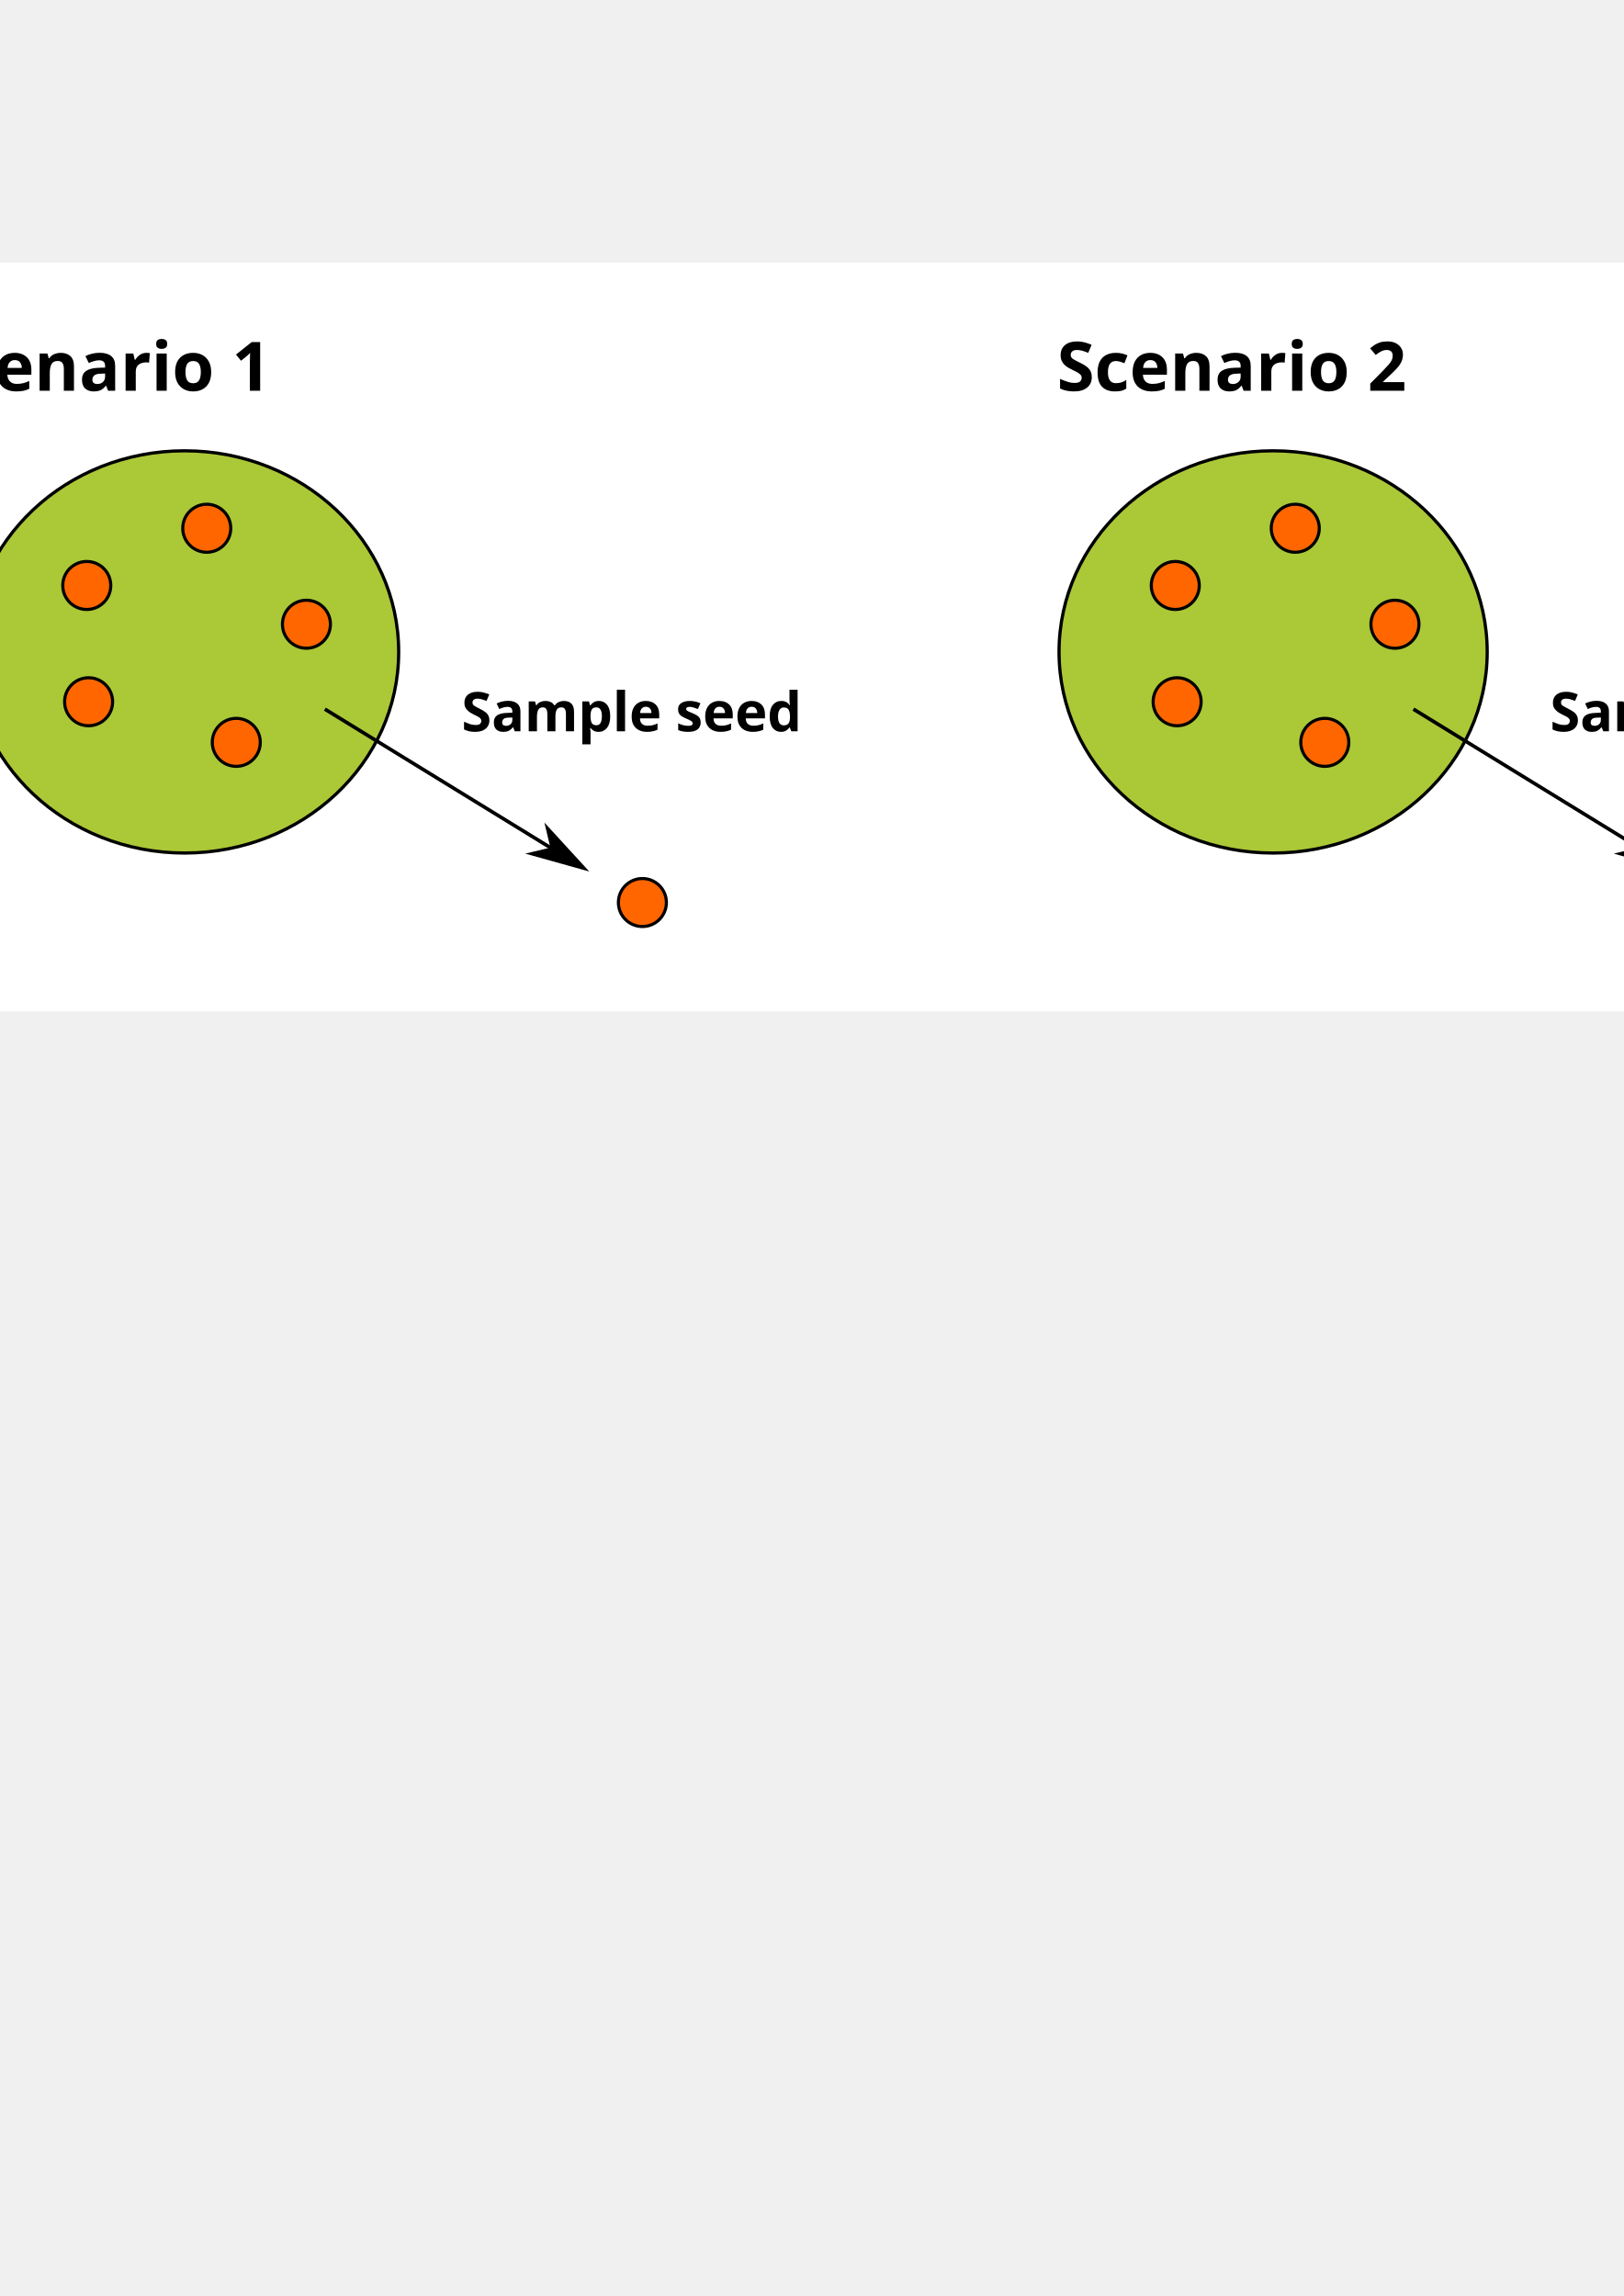
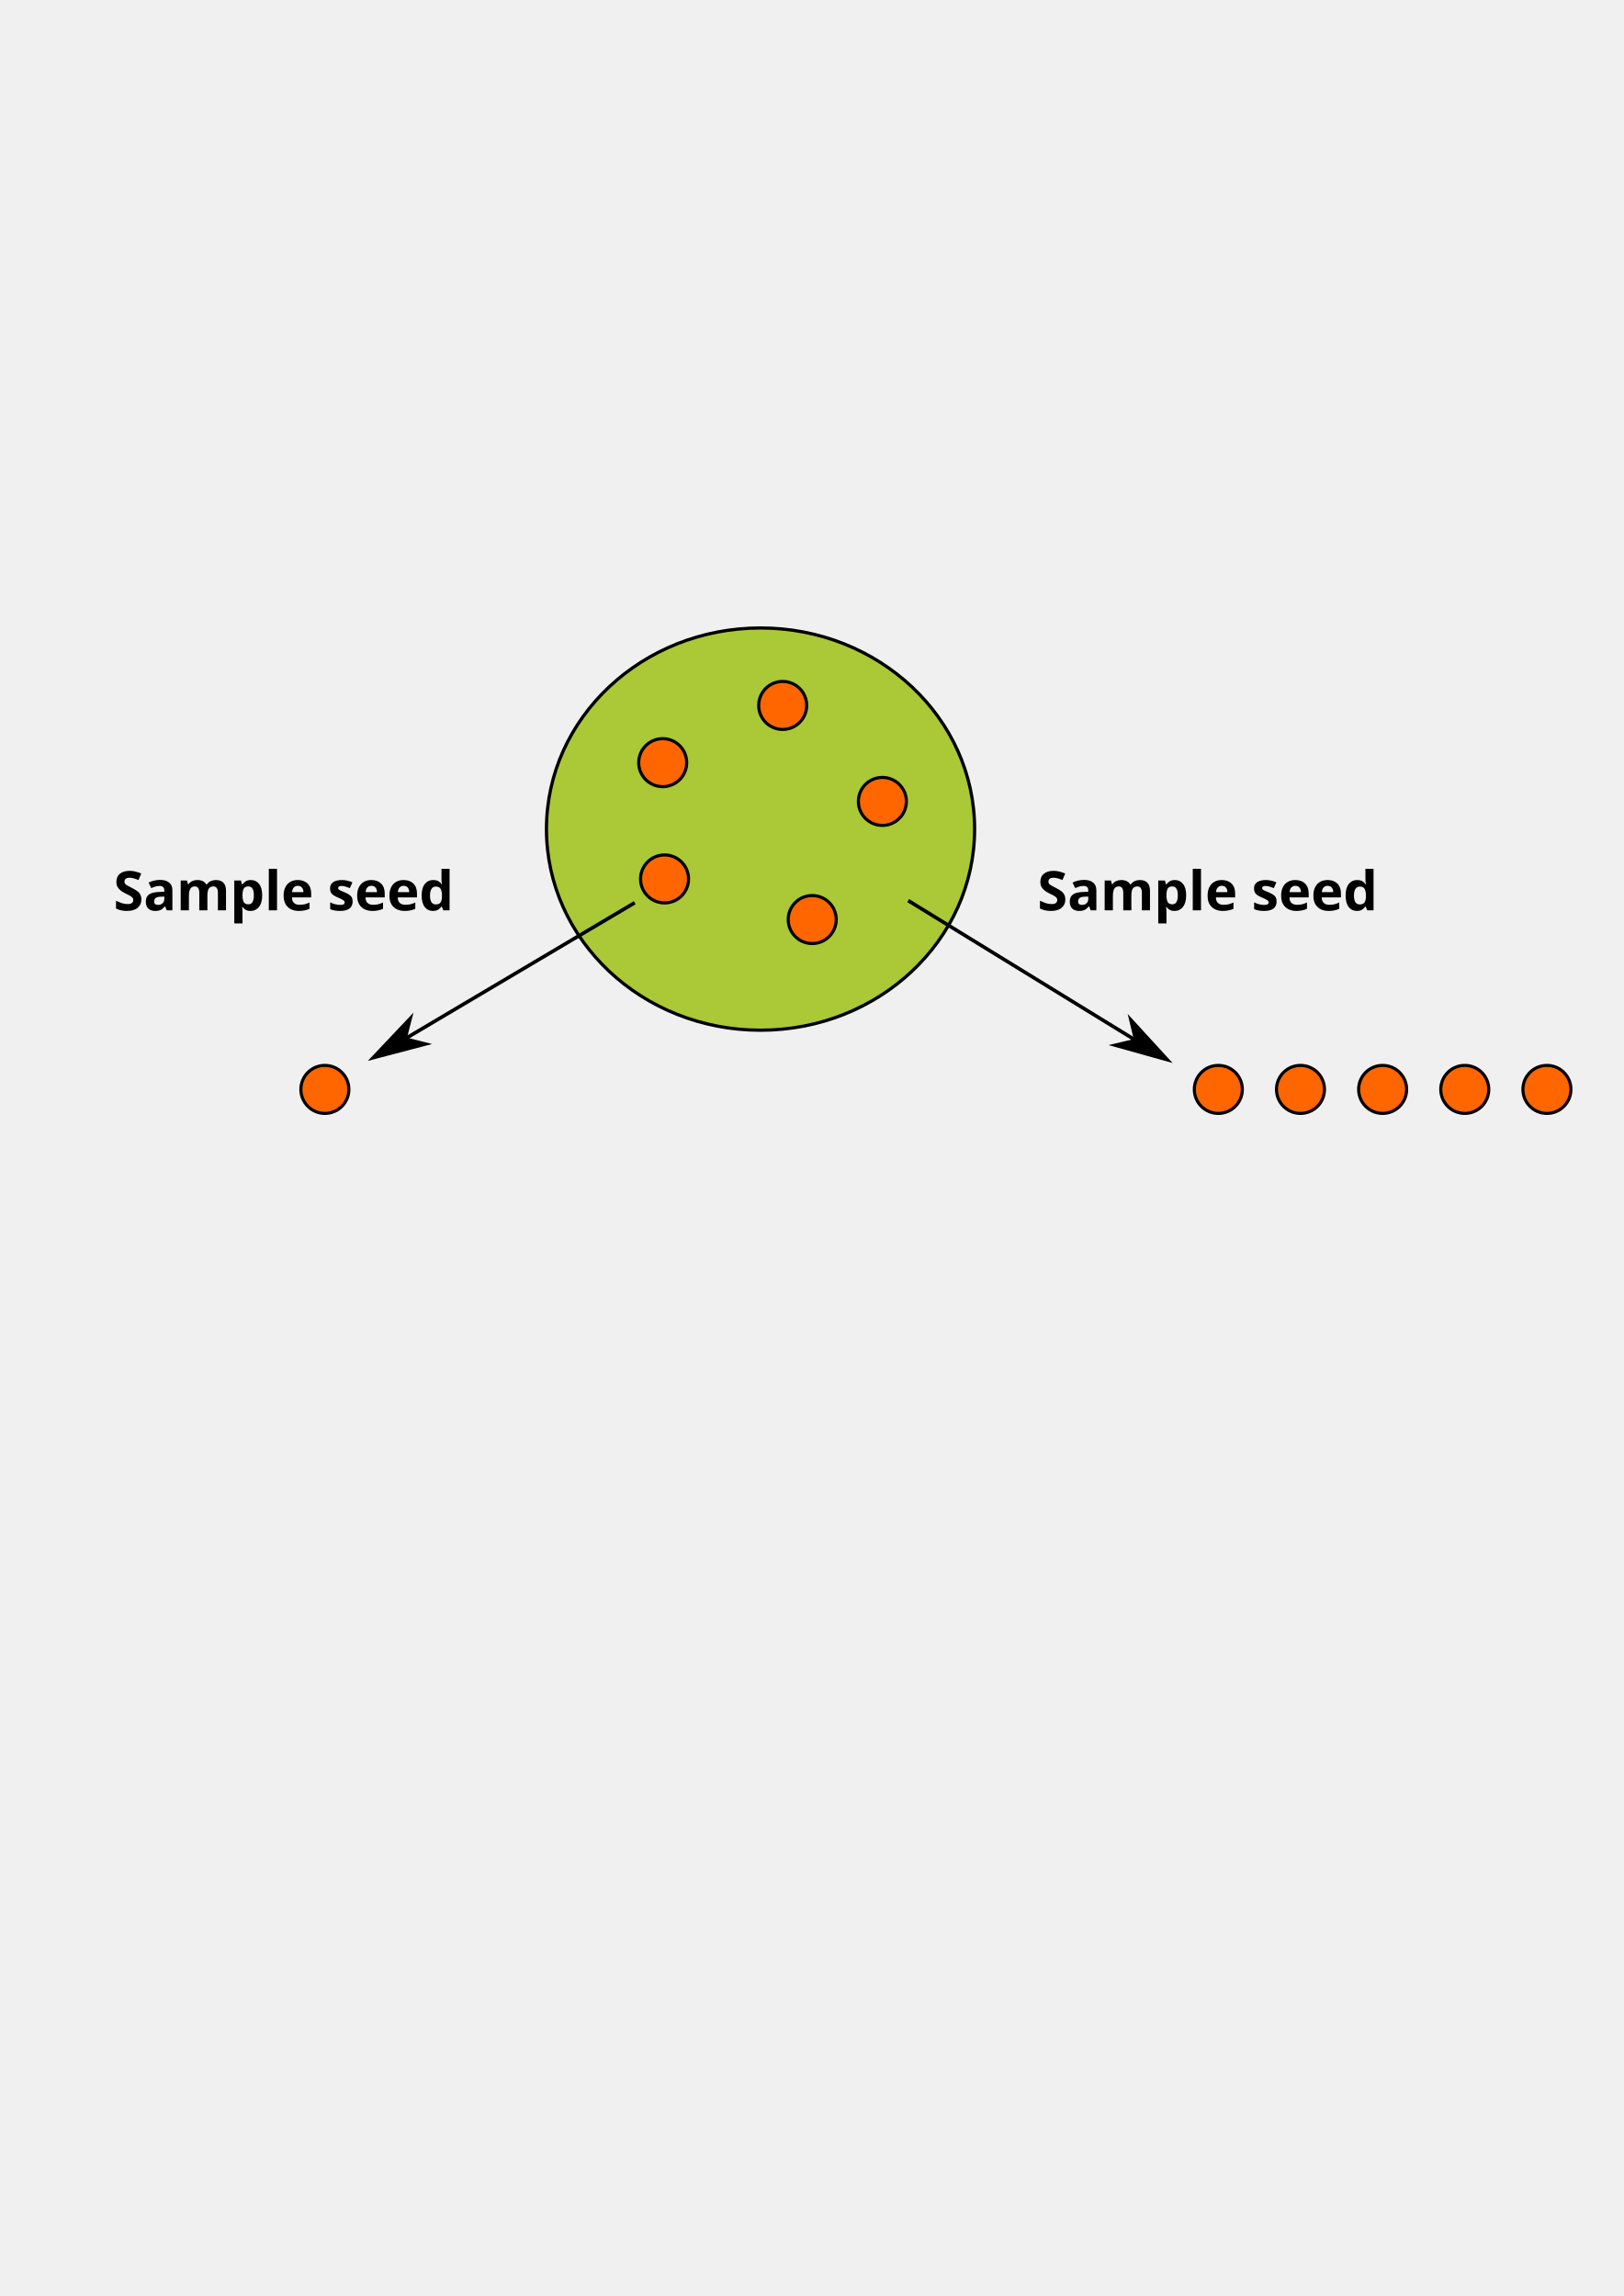
<svg xmlns="http://www.w3.org/2000/svg" width="210mm" height="297mm" viewBox="0 0 210 297" version="1.1" id="svg18482">
  <defs id="defs18479">
    <marker style="overflow:visible;" id="Arrow1Lend" refX="0.0" refY="0.0" orient="auto">
-       <path transform="scale(0.8) rotate(180) translate(12.5,0)" style="fill-rule:evenodd;fill:context-stroke;stroke:context-stroke;stroke-width:1.0pt;" d="M 0.0,0.0 L 5.0,-5.0 L -12.5,0.0 L 5.0,5.0 L 0.0,0.0 z " id="path1463" />
+       <path transform="scale(0.8) rotate(180) translate(12.5,0)" style="fill-rule:evenodd;fill:context-stroke;stroke:#000000;stroke-width:1pt;stroke-opacity:1" d="M 0.0,0.0 L 5.0,-5.0 L -12.5,0.0 L 5.0,5.0 L 0.0,0.0 z " id="path1463" />
    </marker>
    <marker style="overflow:visible" id="Arrow1Lend-7" refX="0" refY="0" orient="auto">
-       <path transform="matrix(-0.8,0,0,-0.8,-10,0)" style="fill:context-stroke;fill-rule:evenodd;stroke:context-stroke;stroke-width:1pt" d="M 0,0 5,-5 -12.5,0 5,5 Z" id="path1463-0" />
+       <path transform="matrix(-0.8,0,0,-0.8,-10,0)" style="fill:context-stroke;fill-rule:evenodd;stroke:#000000;stroke-width:1pt;stroke-opacity:1" d="M 0,0 5,-5 -12.5,0 5,5 Z" id="path1463-0" />
    </marker>
    <rect x="-27.07" y="122.719" width="395.228" height="57.75" id="rect25448" />
    <rect x="-27.07" y="122.719" width="395.228" height="57.75" id="rect25448-3" />
+     <marker style="overflow:visible" id="Arrow1Lend-9" refX="0" refY="0" orient="auto">
+       <path transform="matrix(-0.8,0,0,-0.8,-10,0)" style="fill:context-stroke;fill-rule:evenodd;stroke:#000000;stroke-width:1pt;stroke-opacity:1" d="M 0,0 5,-5 -12.5,0 5,5 Z" id="path1463-8" />
+     </marker>
  </defs>
-   <g id="layer3">
-     <rect style="fill:#ffffff;stroke:none;stroke-width:0.453;stroke-miterlimit:4;stroke-dasharray:none;stroke-opacity:1" id="rect22870" width="303.207" height="96.866" x="-14.802" y="33.966" />
-     <text xml:space="preserve" transform="matrix(0.2645833,0,0,0.2645833,-3.00473,10.03112)" id="text25446" style="font-style:normal;font-variant:normal;font-weight:bold;font-stretch:normal;font-size:33.333px;line-height:1.25;font-family:sans-serif;-inkscape-font-specification:'sans-serif, Bold';font-variant-ligatures:normal;font-variant-caps:normal;font-variant-numeric:normal;font-variant-east-asian:normal;white-space:pre;shape-inside:url(#rect25448);fill:#000000;fill-opacity:1;stroke:none">
-       <tspan x="-27.07" y="153.13" id="tspan28099">Scenario 1</tspan>
+   <g id="layer3" />
+   <g id="layer1">
+     <ellipse style="fill:#abc837;stroke:#000000;stroke-width:0.417;stroke-opacity:1" id="path18565" cx="98.363" cy="107.248" rx="27.687" ry="26.016" />
+     <circle style="fill:#ff6600;stroke:#000000;stroke-width:0.402;stroke-opacity:1" id="path18798" cx="85.71" cy="98.654" r="3.104" />
+     <circle style="fill:#ff6600;stroke:#000000;stroke-width:0.402;stroke-opacity:1" id="path18798-1" cx="101.228" cy="91.252" r="3.104" />
+     <circle style="fill:#ff6600;stroke:#000000;stroke-width:0.402;stroke-opacity:1" id="path18798-1-0" cx="157.572" cy="140.92" r="3.104" />
+     <circle style="fill:#ff6600;stroke:#000000;stroke-width:0.402;stroke-opacity:1" id="path18798-0" cx="114.121" cy="103.667" r="3.104" />
+     <circle style="fill:#ff6600;stroke:#000000;stroke-width:0.402;stroke-opacity:1" id="path18798-7" cx="85.949" cy="113.695" r="3.104" />
+     <circle style="fill:#ff6600;stroke:#000000;stroke-width:0.402;stroke-opacity:1" id="path18798-8" cx="105.048" cy="118.947" r="3.104" />
+     <path style="fill:none;stroke:#000000;stroke-width:0.465;stroke-linecap:butt;stroke-linejoin:miter;stroke-miterlimit:4;stroke-dasharray:none;stroke-opacity:1;marker-end:url(#Arrow1Lend)" d="m 117.463,116.499 33.424,20.532" id="path18974" />
+     <text xml:space="preserve" style="font-style:normal;font-variant:normal;font-weight:bold;font-stretch:normal;font-size:7.056px;line-height:1.25;font-family:sans-serif;-inkscape-font-specification:'sans-serif, Bold';font-variant-ligatures:normal;font-variant-caps:normal;font-variant-numeric:normal;font-variant-east-asian:normal;fill:#000000;fill-opacity:1;stroke:none;stroke-width:0.265" x="134.175" y="117.758" id="text20025">
+       <tspan id="tspan20023" style="font-style:normal;font-variant:normal;font-weight:bold;font-stretch:normal;font-size:7.056px;font-family:sans-serif;-inkscape-font-specification:'sans-serif, Bold';font-variant-ligatures:normal;font-variant-caps:normal;font-variant-numeric:normal;font-variant-east-asian:normal;stroke-width:0.265" x="134.175" y="117.758">Sample seed</tspan>
    </text>
-     <text xml:space="preserve" transform="matrix(0.2645833,0,0,0.2645833,143.8604,10.03112)" id="text25446-6" style="font-style:normal;font-variant:normal;font-weight:bold;font-stretch:normal;font-size:33.333px;line-height:1.25;font-family:sans-serif;-inkscape-font-specification:'sans-serif, Bold';font-variant-ligatures:normal;font-variant-caps:normal;font-variant-numeric:normal;font-variant-east-asian:normal;white-space:pre;shape-inside:url(#rect25448-3);fill:#000000;fill-opacity:1;stroke:none">
-       <tspan x="-27.07" y="153.13" id="tspan28101">Scenario 2</tspan>
+     <path style="fill:none;stroke:#000000;stroke-width:0.465;stroke-linecap:butt;stroke-linejoin:miter;stroke-miterlimit:4;stroke-dasharray:none;stroke-opacity:1;marker-end:url(#Arrow1Lend-9)" d="M 82.091,116.772 48.346,136.772" id="path18974-1" />
+     <text xml:space="preserve" style="font-style:normal;font-variant:normal;font-weight:bold;font-stretch:normal;font-size:7.056px;line-height:1.25;font-family:sans-serif;-inkscape-font-specification:'sans-serif, Bold';font-variant-ligatures:normal;font-variant-caps:normal;font-variant-numeric:normal;font-variant-east-asian:normal;fill:#000000;fill-opacity:1;stroke:none;stroke-width:0.265" x="14.676" y="117.758" id="text20025-9">
+       <tspan id="tspan20023-9" style="font-style:normal;font-variant:normal;font-weight:bold;font-stretch:normal;font-size:7.056px;font-family:sans-serif;-inkscape-font-specification:'sans-serif, Bold';font-variant-ligatures:normal;font-variant-caps:normal;font-variant-numeric:normal;font-variant-east-asian:normal;stroke-width:0.265" x="14.676" y="117.758">Sample seed</tspan>
    </text>
-   </g>
-   <g id="layer1">
-     <ellipse style="fill:#abc837;stroke:#000000;stroke-width:0.417;stroke-opacity:1" id="path18565" cx="23.875" cy="84.329" rx="27.687" ry="26.016" />
-     <circle style="fill:#ff6600;stroke:#000000;stroke-width:0.402;stroke-opacity:1" id="path18798" cx="11.221" cy="75.734" r="3.104" />
-     <circle style="fill:#ff6600;stroke:#000000;stroke-width:0.402;stroke-opacity:1" id="path18798-1" cx="26.74" cy="68.333" r="3.104" />
-     <circle style="fill:#ff6600;stroke:#000000;stroke-width:0.402;stroke-opacity:1" id="path18798-1-0" cx="83.084" cy="116.747" r="3.104" />
-     <circle style="fill:#ff6600;stroke:#000000;stroke-width:0.402;stroke-opacity:1" id="path18798-1-9" cx="221.556" cy="116.747" r="3.104" />
-     <circle style="fill:#ff6600;stroke:#000000;stroke-width:0.402;stroke-opacity:1" id="path18798-1-94" cx="233.374" cy="116.747" r="3.104" />
-     <circle style="fill:#ff6600;stroke:#000000;stroke-width:0.402;stroke-opacity:1" id="path18798-1-96" cx="245.192" cy="116.747" r="3.104" />
-     <circle style="fill:#ff6600;stroke:#000000;stroke-width:0.402;stroke-opacity:1" id="path18798-1-8" cx="257.01" cy="116.747" r="3.104" />
-     <circle style="fill:#ff6600;stroke:#000000;stroke-width:0.402;stroke-opacity:1" id="path18798-1-7" cx="268.828" cy="116.747" r="3.104" />
-     <circle style="fill:#ff6600;stroke:#000000;stroke-width:0.402;stroke-opacity:1" id="path18798-0" cx="39.632" cy="80.748" r="3.104" />
-     <circle style="fill:#ff6600;stroke:#000000;stroke-width:0.402;stroke-opacity:1" id="path18798-7" cx="11.46" cy="90.775" r="3.104" />
-     <circle style="fill:#ff6600;stroke:#000000;stroke-width:0.402;stroke-opacity:1" id="path18798-8" cx="30.559" cy="96.027" r="3.104" />
-     <path style="fill:none;stroke:#000000;stroke-width:0.465;stroke-linecap:butt;stroke-linejoin:miter;stroke-miterlimit:4;stroke-dasharray:none;stroke-opacity:1;marker-end:url(#Arrow1Lend)" d="m 42.019,91.73 33.424,20.532" id="path18974" />
-     <text xml:space="preserve" style="font-style:normal;font-variant:normal;font-weight:bold;font-stretch:normal;font-size:7.056px;line-height:1.25;font-family:sans-serif;-inkscape-font-specification:'sans-serif, Bold';font-variant-ligatures:normal;font-variant-caps:normal;font-variant-numeric:normal;font-variant-east-asian:normal;fill:#000000;fill-opacity:1;stroke:none;stroke-width:0.265" x="59.686" y="94.595" id="text20025">
-       <tspan id="tspan20023" style="font-style:normal;font-variant:normal;font-weight:bold;font-stretch:normal;font-size:7.056px;font-family:sans-serif;-inkscape-font-specification:'sans-serif, Bold';font-variant-ligatures:normal;font-variant-caps:normal;font-variant-numeric:normal;font-variant-east-asian:normal;stroke-width:0.265" x="59.686" y="94.595">Sample seed</tspan>
-     </text>
-     <g id="g22564" transform="translate(0,-1.483967)">
-       <ellipse style="fill:#abc837;stroke:#000000;stroke-width:0.417;stroke-opacity:1" id="path18565-3" cx="164.658" cy="85.813" rx="27.687" ry="26.016" />
-       <circle style="fill:#ff6600;stroke:#000000;stroke-width:0.402;stroke-opacity:1" id="path18798-04" cx="152.004" cy="77.218" r="3.104" />
-       <circle style="fill:#ff6600;stroke:#000000;stroke-width:0.402;stroke-opacity:1" id="path18798-1-1" cx="167.522" cy="69.817" r="3.104" />
-       <circle style="fill:#ff6600;stroke:#000000;stroke-width:0.402;stroke-opacity:1" id="path18798-0-5" cx="180.415" cy="82.232" r="3.104" />
-       <circle style="fill:#ff6600;stroke:#000000;stroke-width:0.402;stroke-opacity:1" id="path18798-7-6" cx="152.243" cy="92.259" r="3.104" />
-       <circle style="fill:#ff6600;stroke:#000000;stroke-width:0.402;stroke-opacity:1" id="path18798-8-2" cx="171.342" cy="97.511" r="3.104" />
-       <path style="fill:none;stroke:#000000;stroke-width:0.465;stroke-linecap:butt;stroke-linejoin:miter;stroke-miterlimit:4;stroke-dasharray:none;stroke-opacity:1;marker-end:url(#Arrow1Lend-7)" d="m 182.802,93.214 33.424,20.532" id="path18974-1" />
-       <text xml:space="preserve" style="font-style:normal;font-variant:normal;font-weight:bold;font-stretch:normal;font-size:7.056px;line-height:1.25;font-family:sans-serif;-inkscape-font-specification:'sans-serif, Bold';font-variant-ligatures:normal;font-variant-caps:normal;font-variant-numeric:normal;font-variant-east-asian:normal;fill:#000000;fill-opacity:1;stroke:none;stroke-width:0.265" x="200.469" y="96.079" id="text20025-5">
-         <tspan id="tspan20023-1" style="font-style:normal;font-variant:normal;font-weight:bold;font-stretch:normal;font-size:7.056px;font-family:sans-serif;-inkscape-font-specification:'sans-serif, Bold';font-variant-ligatures:normal;font-variant-caps:normal;font-variant-numeric:normal;font-variant-east-asian:normal;stroke-width:0.265" x="200.469" y="96.079">Sample seed</tspan>
-       </text>
-     </g>
+     <circle style="fill:#ff6600;stroke:#000000;stroke-width:0.402;stroke-opacity:1" id="path18798-1-0-6" cx="42.019" cy="140.92" r="3.104" />
+     <circle style="fill:#ff6600;stroke:#000000;stroke-width:0.402;stroke-opacity:1" id="path18798-1-0-6-5" cx="168.197" cy="140.92" r="3.104" />
+     <circle style="fill:#ff6600;stroke:#000000;stroke-width:0.402;stroke-opacity:1" id="path18798-1-0-6-7" cx="178.821" cy="140.92" r="3.104" />
+     <circle style="fill:#ff6600;stroke:#000000;stroke-width:0.402;stroke-opacity:1" id="path18798-1-0-6-3" cx="200.069" cy="140.92" r="3.104" />
+     <circle style="fill:#ff6600;stroke:#000000;stroke-width:0.402;stroke-opacity:1" id="path18798-1-0-6-0" cx="189.445" cy="140.92" r="3.104" />
  </g>
</svg>
